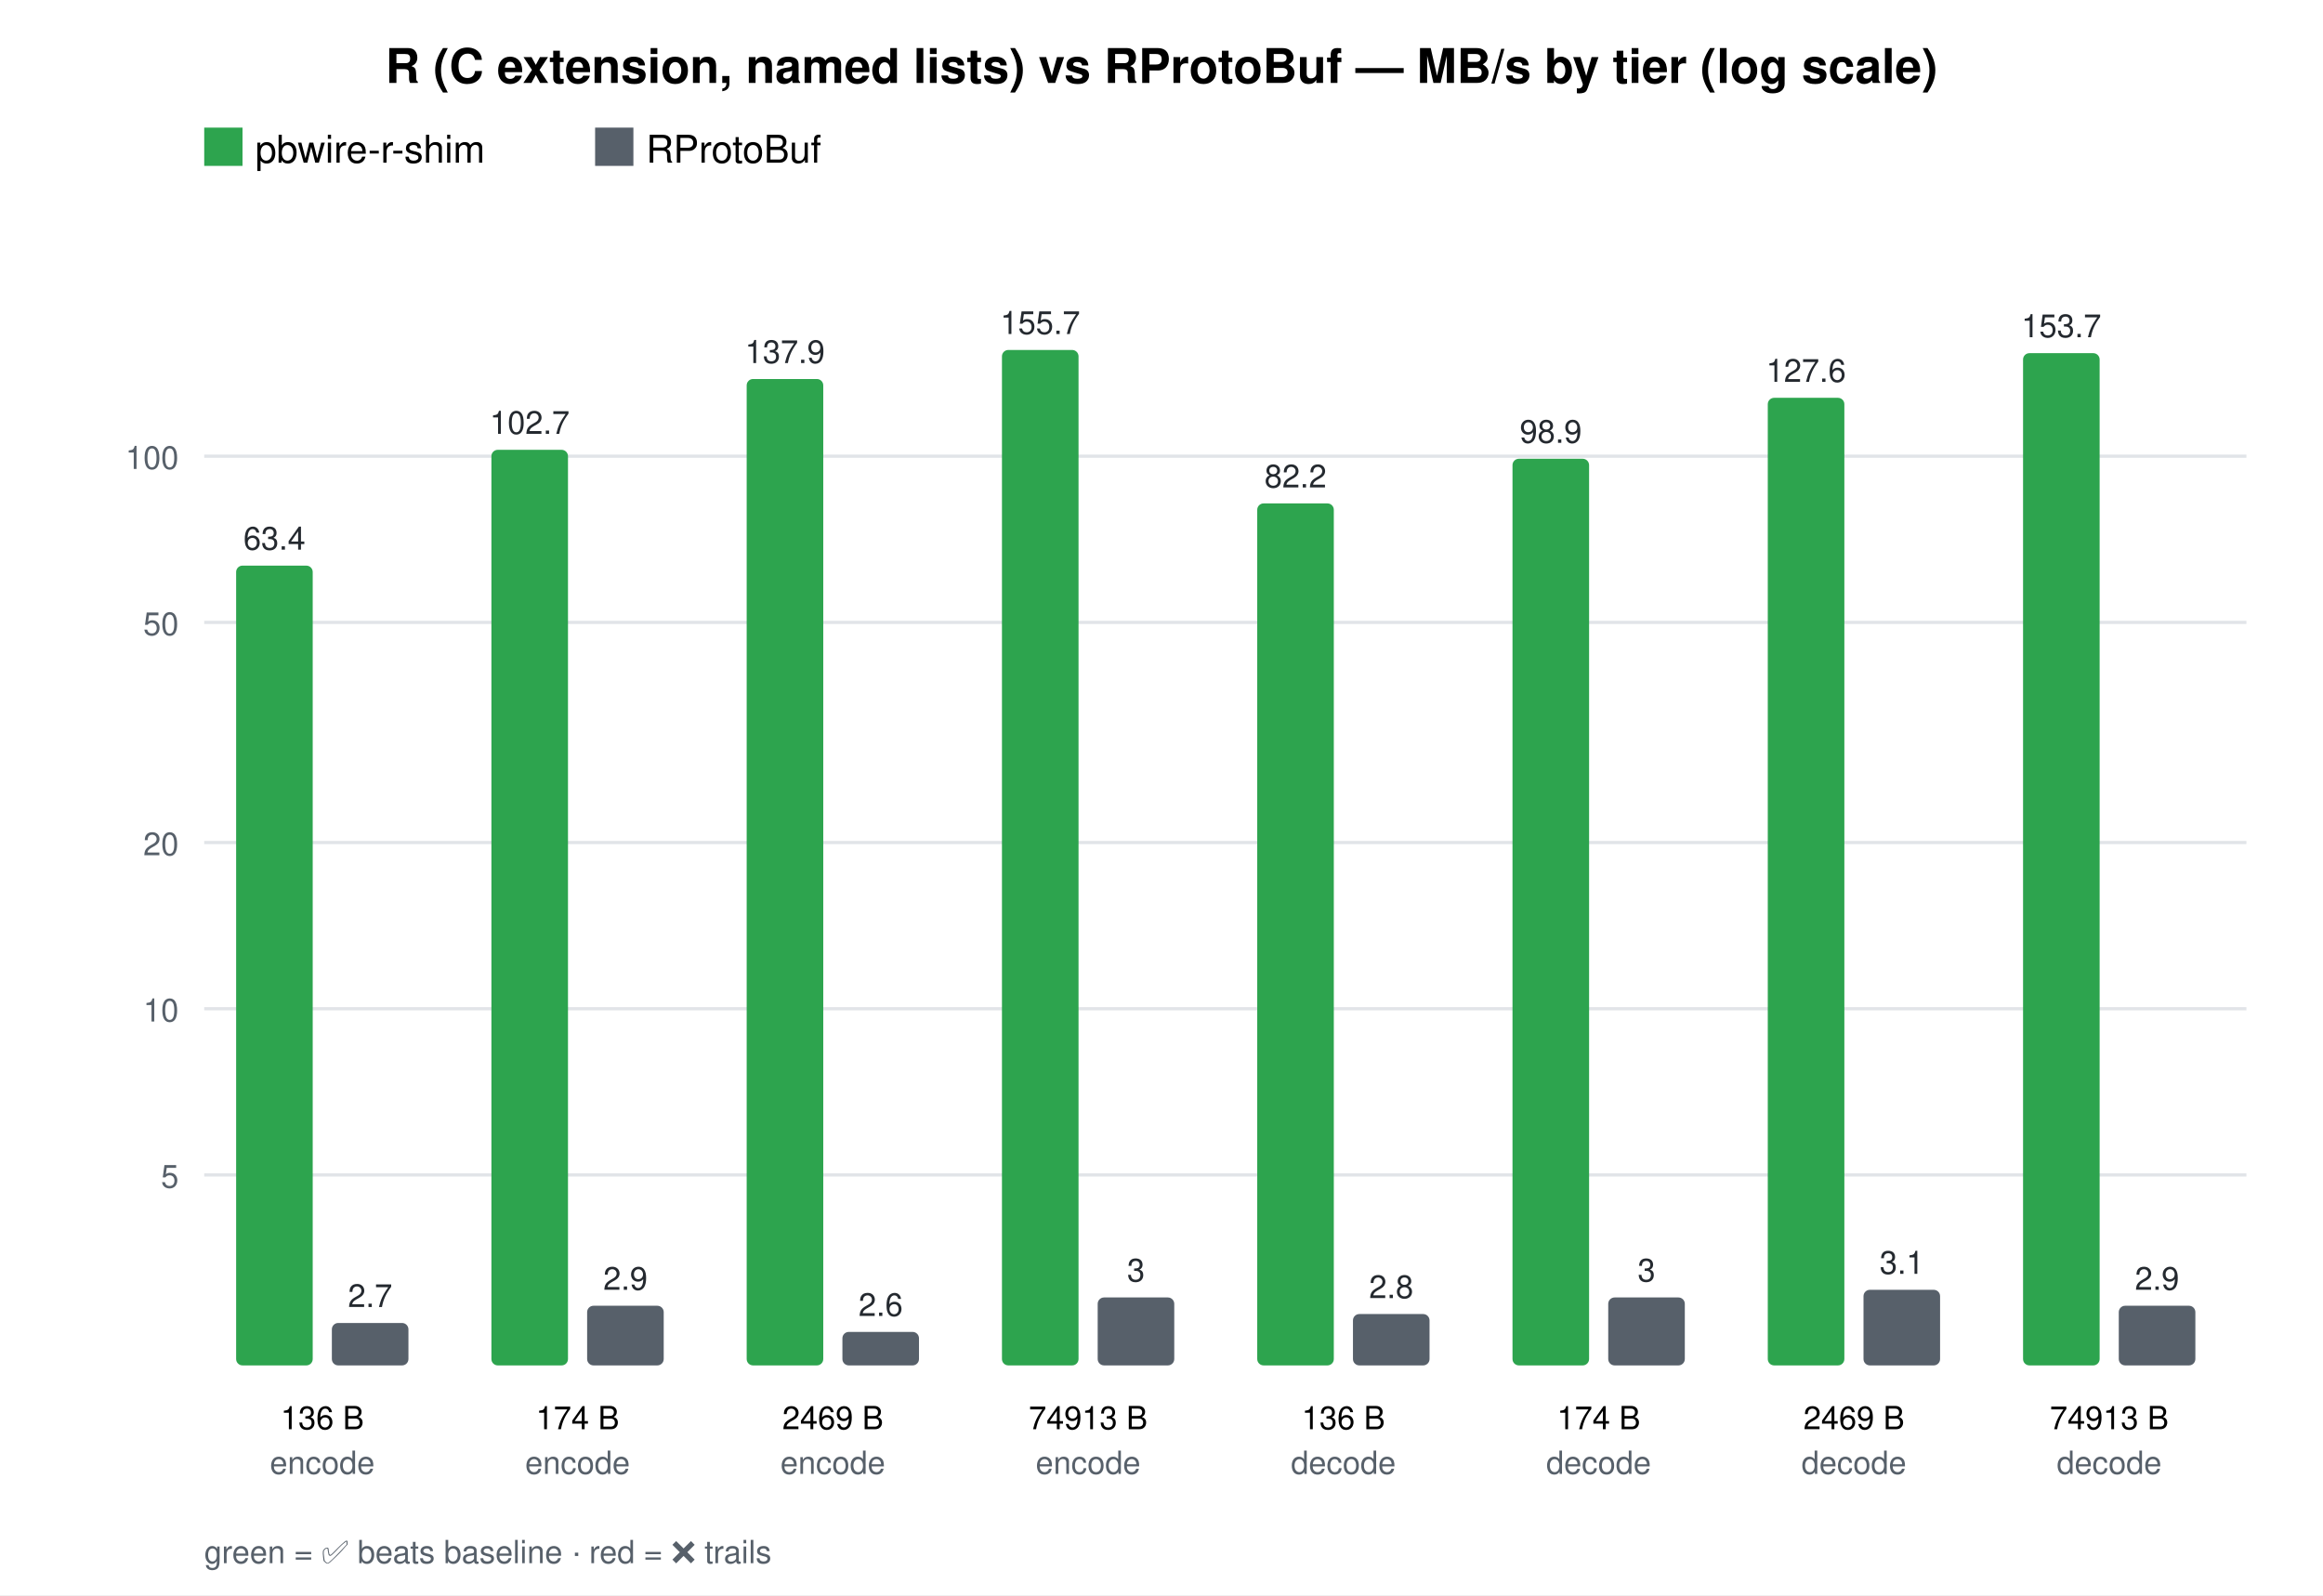
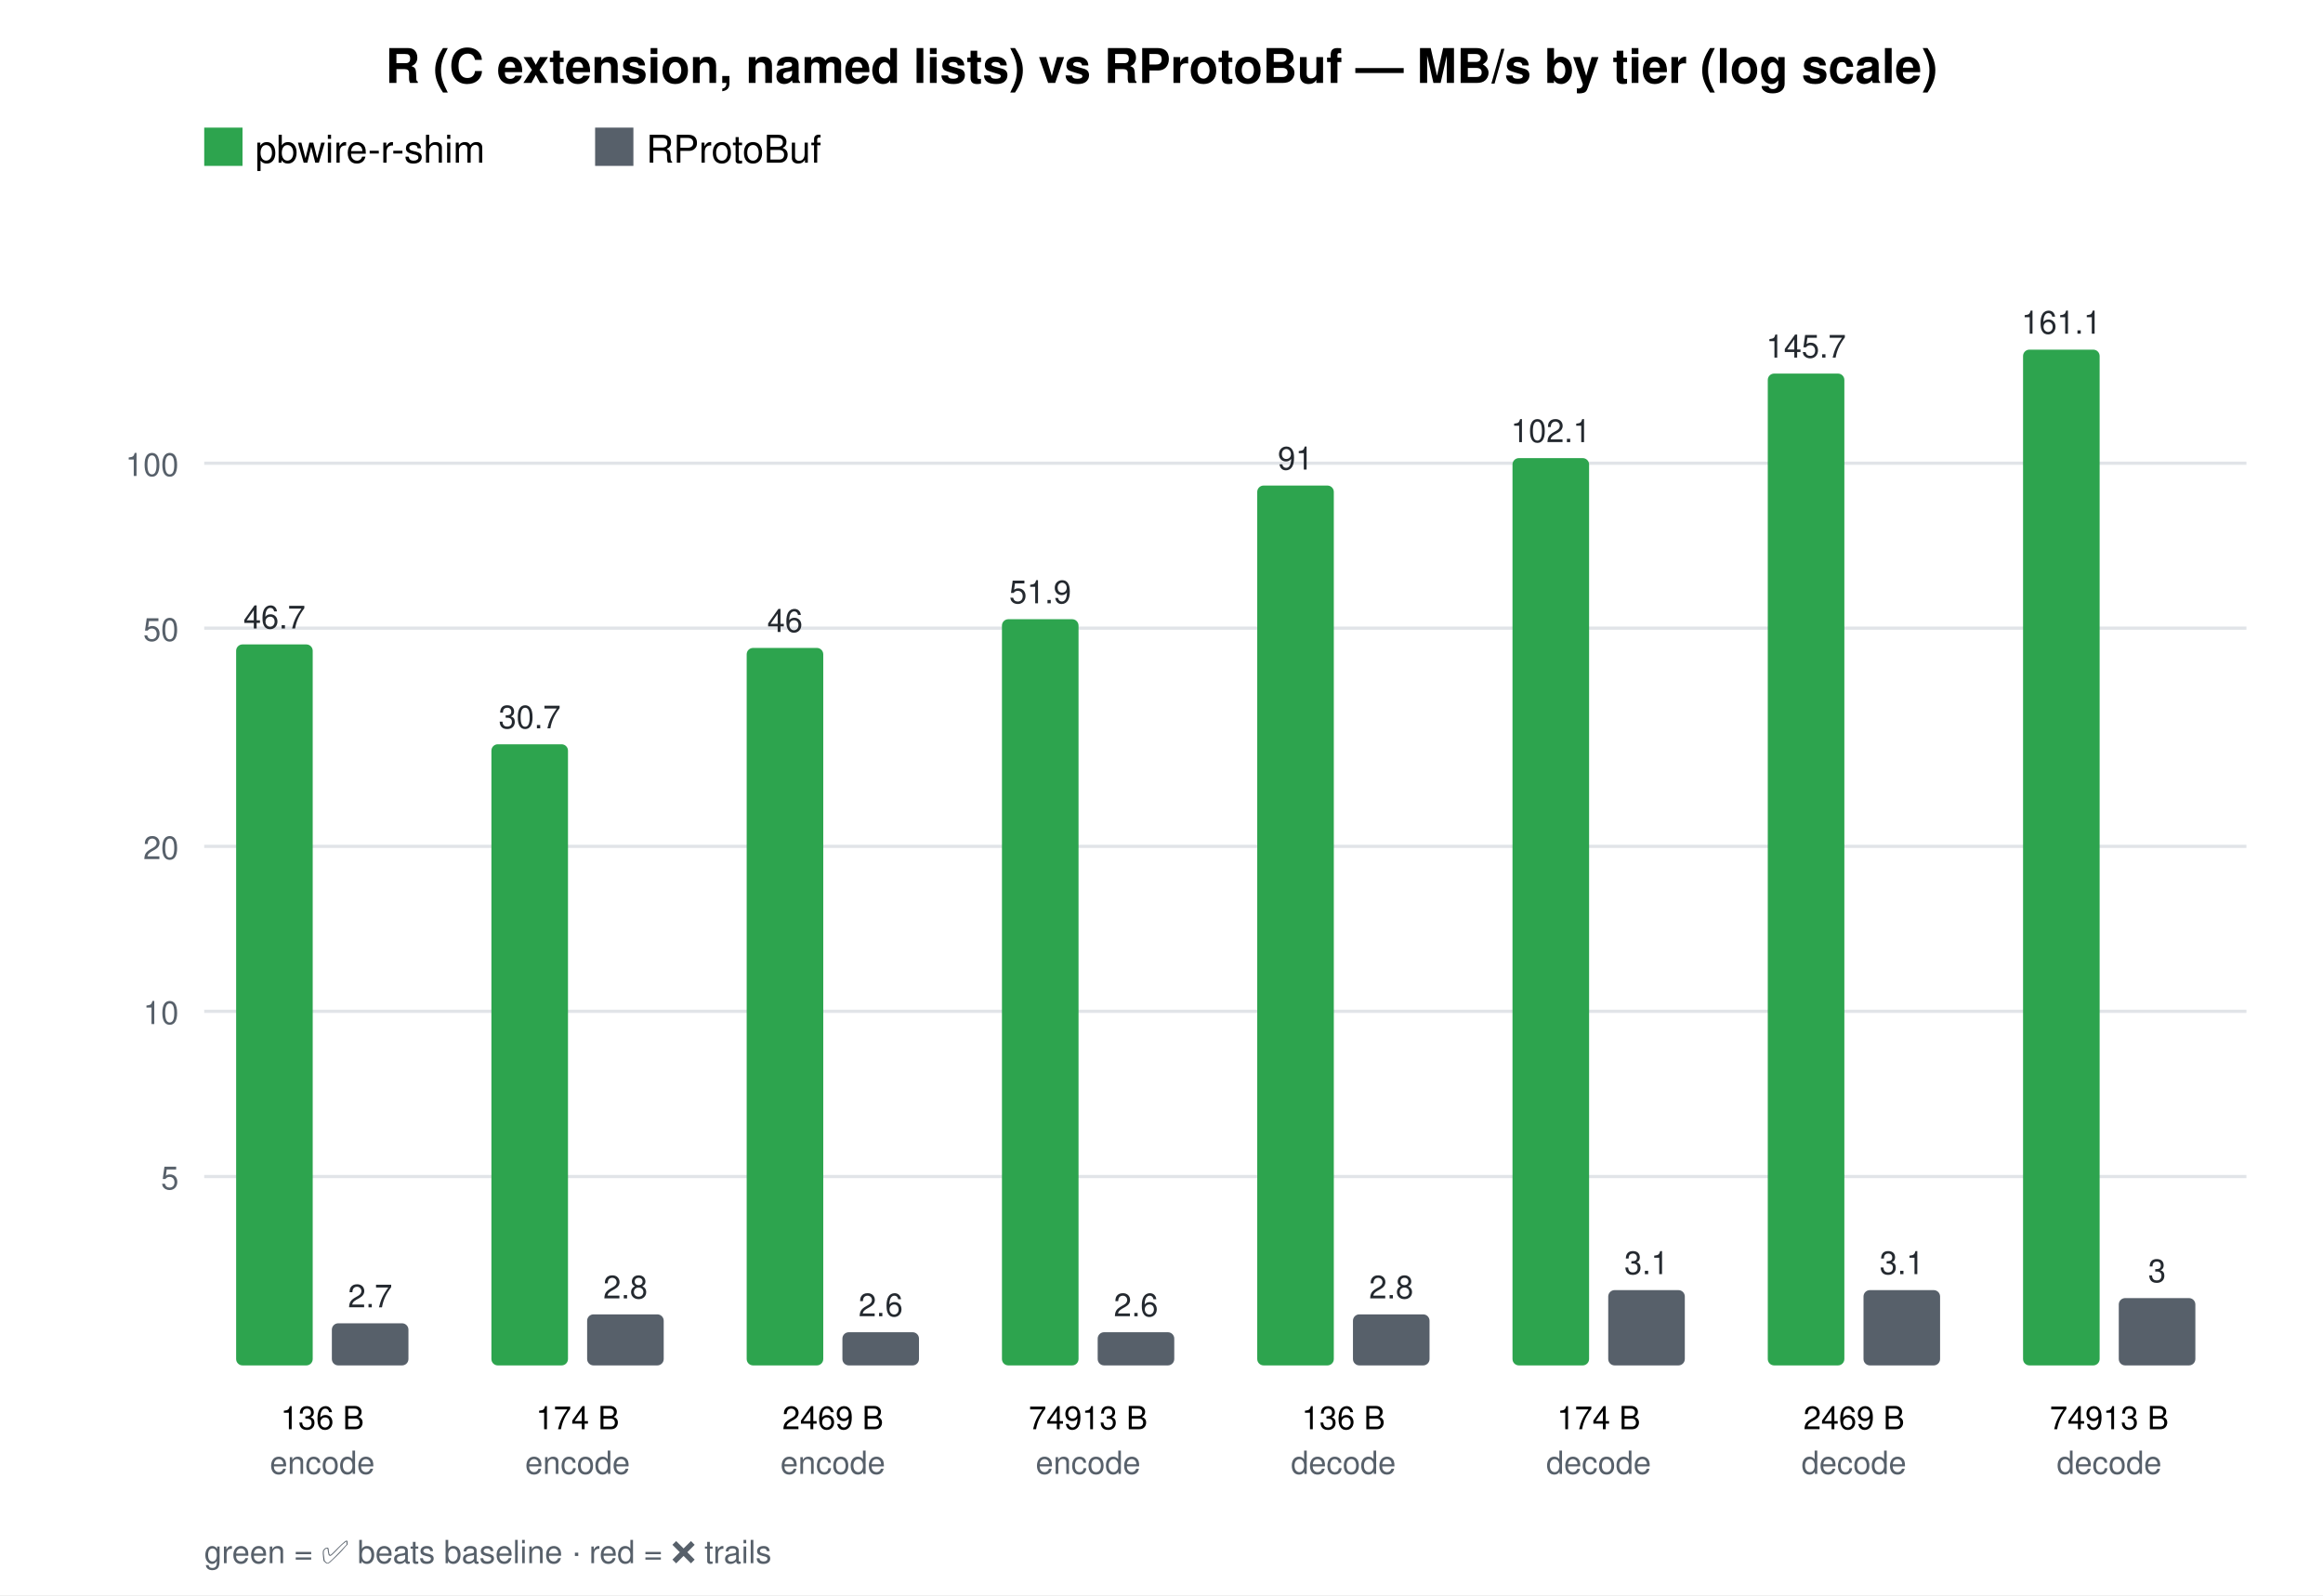
<svg xmlns="http://www.w3.org/2000/svg" width="728" height="500" font-family="Helvetica, Arial, sans-serif">
  <rect width="728" height="500" fill="#ffffff" />
  <text x="364.0" y="26" text-anchor="middle" font-size="15" font-weight="bold">R (C extension, named lists) vs RProtoBuf — MB/s by tier (log scale)</text>
  <rect x="64" y="40" width="12" height="12" fill="#2da44e" />
  <text x="80" y="51" font-size="12">pbwire-r-shim</text>
  <rect x="186.5" y="40" width="12" height="12" fill="#57606a" />
  <text x="202.5" y="51" font-size="12">RProtoBuf</text>
-   <line x1="64" y1="368.3" x2="704" y2="368.3" stroke="#e1e4e8" />
-   <text x="56" y="372.3" text-anchor="end" font-size="10" fill="#57606a">5</text>
-   <line x1="64" y1="316.2" x2="704" y2="316.2" stroke="#e1e4e8" />
-   <text x="56" y="320.2" text-anchor="end" font-size="10" fill="#57606a">10</text>
-   <line x1="64" y1="264.1" x2="704" y2="264.1" stroke="#e1e4e8" />
-   <text x="56" y="268.1" text-anchor="end" font-size="10" fill="#57606a">20</text>
-   <line x1="64" y1="195.1" x2="704" y2="195.1" stroke="#e1e4e8" />
-   <text x="56" y="199.1" text-anchor="end" font-size="10" fill="#57606a">50</text>
-   <line x1="64" y1="143.0" x2="704" y2="143.0" stroke="#e1e4e8" />
-   <text x="56" y="147.0" text-anchor="end" font-size="10" fill="#57606a">100</text>
+   <line x1="64" y1="368.8" x2="704" y2="368.8" stroke="#e1e4e8" />
+   <text x="56" y="372.8" text-anchor="end" font-size="10" fill="#57606a">5</text>
+   <line x1="64" y1="317.0" x2="704" y2="317.0" stroke="#e1e4e8" />
+   <text x="56" y="321.0" text-anchor="end" font-size="10" fill="#57606a">10</text>
+   <line x1="64" y1="265.3" x2="704" y2="265.3" stroke="#e1e4e8" />
+   <text x="56" y="269.3" text-anchor="end" font-size="10" fill="#57606a">20</text>
+   <line x1="64" y1="196.9" x2="704" y2="196.9" stroke="#e1e4e8" />
+   <text x="56" y="200.9" text-anchor="end" font-size="10" fill="#57606a">50</text>
+   <line x1="64" y1="145.2" x2="704" y2="145.2" stroke="#e1e4e8" />
+   <text x="56" y="149.2" text-anchor="end" font-size="10" fill="#57606a">100</text>
  <text x="101.0" y="448" text-anchor="middle" font-size="10">136 B</text>
  <text x="101.0" y="462" text-anchor="middle" font-size="10" fill="#57606a">encode</text>
-   <rect x="74.0" y="177.3" width="24" height="250.7" rx="2" fill="#2da44e" />
-   <text x="86.0" y="172.3" text-anchor="middle" font-size="10" fill="#24292f">63.4</text>
-   <rect x="104.0" y="414.7" width="24" height="13.3" rx="2" fill="#57606a" />
-   <text x="116.0" y="409.7" text-anchor="middle" font-size="10" fill="#24292f">2.7</text>
+   <rect x="74.0" y="202.0" width="24" height="226.0" rx="2" fill="#2da44e" />
+   <text x="86.0" y="197.0" text-anchor="middle" font-size="10" fill="#24292f">46.7</text>
+   <rect x="104.0" y="414.8" width="24" height="13.2" rx="2" fill="#57606a" />
+   <text x="116.0" y="409.8" text-anchor="middle" font-size="10" fill="#24292f">2.7</text>
  <text x="181.0" y="448" text-anchor="middle" font-size="10">174 B</text>
  <text x="181.0" y="462" text-anchor="middle" font-size="10" fill="#57606a">encode</text>
-   <rect x="154.0" y="141.0" width="24" height="287.0" rx="2" fill="#2da44e" />
-   <text x="166.0" y="136.0" text-anchor="middle" font-size="10" fill="#24292f">102.7</text>
-   <rect x="184.0" y="409.3" width="24" height="18.7" rx="2" fill="#57606a" />
-   <text x="196.0" y="404.3" text-anchor="middle" font-size="10" fill="#24292f">2.9</text>
+   <rect x="154.0" y="233.3" width="24" height="194.7" rx="2" fill="#2da44e" />
+   <text x="166.0" y="228.3" text-anchor="middle" font-size="10" fill="#24292f">30.7</text>
+   <rect x="184.0" y="412.0" width="24" height="16.0" rx="2" fill="#57606a" />
+   <text x="196.0" y="407.0" text-anchor="middle" font-size="10" fill="#24292f">2.8</text>
  <text x="261.0" y="448" text-anchor="middle" font-size="10">2469 B</text>
  <text x="261.0" y="462" text-anchor="middle" font-size="10" fill="#57606a">encode</text>
-   <rect x="234.0" y="118.8" width="24" height="309.2" rx="2" fill="#2da44e" />
-   <text x="246.0" y="113.8" text-anchor="middle" font-size="10" fill="#24292f">137.9</text>
-   <rect x="264.0" y="417.5" width="24" height="10.5" rx="2" fill="#57606a" />
-   <text x="276.0" y="412.5" text-anchor="middle" font-size="10" fill="#24292f">2.6</text>
+   <rect x="234.0" y="203.1" width="24" height="224.9" rx="2" fill="#2da44e" />
+   <text x="246.0" y="198.1" text-anchor="middle" font-size="10" fill="#24292f">46</text>
+   <rect x="264.0" y="417.6" width="24" height="10.4" rx="2" fill="#57606a" />
+   <text x="276.0" y="412.6" text-anchor="middle" font-size="10" fill="#24292f">2.6</text>
  <text x="341.0" y="448" text-anchor="middle" font-size="10">74913 B</text>
  <text x="341.0" y="462" text-anchor="middle" font-size="10" fill="#57606a">encode</text>
-   <rect x="314.0" y="109.7" width="24" height="318.3" rx="2" fill="#2da44e" />
-   <text x="326.0" y="104.7" text-anchor="middle" font-size="10" fill="#24292f">155.7</text>
-   <rect x="344.0" y="406.7" width="24" height="21.3" rx="2" fill="#57606a" />
-   <text x="356.0" y="401.7" text-anchor="middle" font-size="10" fill="#24292f">3</text>
+   <rect x="314.0" y="194.1" width="24" height="233.9" rx="2" fill="#2da44e" />
+   <text x="326.0" y="189.1" text-anchor="middle" font-size="10" fill="#24292f">51.9</text>
+   <rect x="344.0" y="417.6" width="24" height="10.4" rx="2" fill="#57606a" />
+   <text x="356.0" y="412.6" text-anchor="middle" font-size="10" fill="#24292f">2.6</text>
  <text x="421.0" y="448" text-anchor="middle" font-size="10">136 B</text>
  <text x="421.0" y="462" text-anchor="middle" font-size="10" fill="#57606a">decode</text>
-   <rect x="394.0" y="157.8" width="24" height="270.2" rx="2" fill="#2da44e" />
-   <text x="406.0" y="152.8" text-anchor="middle" font-size="10" fill="#24292f">82.2</text>
-   <rect x="424.0" y="411.9" width="24" height="16.1" rx="2" fill="#57606a" />
-   <text x="436.0" y="406.9" text-anchor="middle" font-size="10" fill="#24292f">2.8</text>
+   <rect x="394.0" y="152.2" width="24" height="275.8" rx="2" fill="#2da44e" />
+   <text x="406.0" y="147.2" text-anchor="middle" font-size="10" fill="#24292f">91</text>
+   <rect x="424.0" y="412.0" width="24" height="16.0" rx="2" fill="#57606a" />
+   <text x="436.0" y="407.0" text-anchor="middle" font-size="10" fill="#24292f">2.8</text>
  <text x="501.0" y="448" text-anchor="middle" font-size="10">174 B</text>
  <text x="501.0" y="462" text-anchor="middle" font-size="10" fill="#57606a">decode</text>
-   <rect x="474.0" y="143.8" width="24" height="284.2" rx="2" fill="#2da44e" />
-   <text x="486.0" y="138.8" text-anchor="middle" font-size="10" fill="#24292f">98.9</text>
-   <rect x="504.0" y="406.7" width="24" height="21.3" rx="2" fill="#57606a" />
-   <text x="516.0" y="401.7" text-anchor="middle" font-size="10" fill="#24292f">3</text>
+   <rect x="474.0" y="143.6" width="24" height="284.4" rx="2" fill="#2da44e" />
+   <text x="486.0" y="138.6" text-anchor="middle" font-size="10" fill="#24292f">102.1</text>
+   <rect x="504.0" y="404.4" width="24" height="23.6" rx="2" fill="#57606a" />
+   <text x="516.0" y="399.4" text-anchor="middle" font-size="10" fill="#24292f">3.1</text>
  <text x="581.0" y="448" text-anchor="middle" font-size="10">2469 B</text>
  <text x="581.0" y="462" text-anchor="middle" font-size="10" fill="#57606a">decode</text>
-   <rect x="554.0" y="124.7" width="24" height="303.3" rx="2" fill="#2da44e" />
-   <text x="566.0" y="119.7" text-anchor="middle" font-size="10" fill="#24292f">127.6</text>
-   <rect x="584.0" y="404.3" width="24" height="23.7" rx="2" fill="#57606a" />
-   <text x="596.0" y="399.3" text-anchor="middle" font-size="10" fill="#24292f">3.1</text>
+   <rect x="554.0" y="117.1" width="24" height="310.9" rx="2" fill="#2da44e" />
+   <text x="566.0" y="112.1" text-anchor="middle" font-size="10" fill="#24292f">145.7</text>
+   <rect x="584.0" y="404.4" width="24" height="23.6" rx="2" fill="#57606a" />
+   <text x="596.0" y="399.4" text-anchor="middle" font-size="10" fill="#24292f">3.1</text>
  <text x="661.0" y="448" text-anchor="middle" font-size="10">74913 B</text>
  <text x="661.0" y="462" text-anchor="middle" font-size="10" fill="#57606a">decode</text>
-   <rect x="634.0" y="110.7" width="24" height="317.3" rx="2" fill="#2da44e" />
-   <text x="646.0" y="105.7" text-anchor="middle" font-size="10" fill="#24292f">153.7</text>
-   <rect x="664.0" y="409.3" width="24" height="18.7" rx="2" fill="#57606a" />
-   <text x="676.0" y="404.3" text-anchor="middle" font-size="10" fill="#24292f">2.9</text>
+   <rect x="634.0" y="109.6" width="24" height="318.4" rx="2" fill="#2da44e" />
+   <text x="646.0" y="104.6" text-anchor="middle" font-size="10" fill="#24292f">161.1</text>
+   <rect x="664.0" y="406.9" width="24" height="21.1" rx="2" fill="#57606a" />
+   <text x="676.0" y="401.9" text-anchor="middle" font-size="10" fill="#24292f">3</text>
  <text x="64" y="490" font-size="10" fill="#57606a">green = ✅ beats baseline · red = ❌ trails</text>
</svg>
